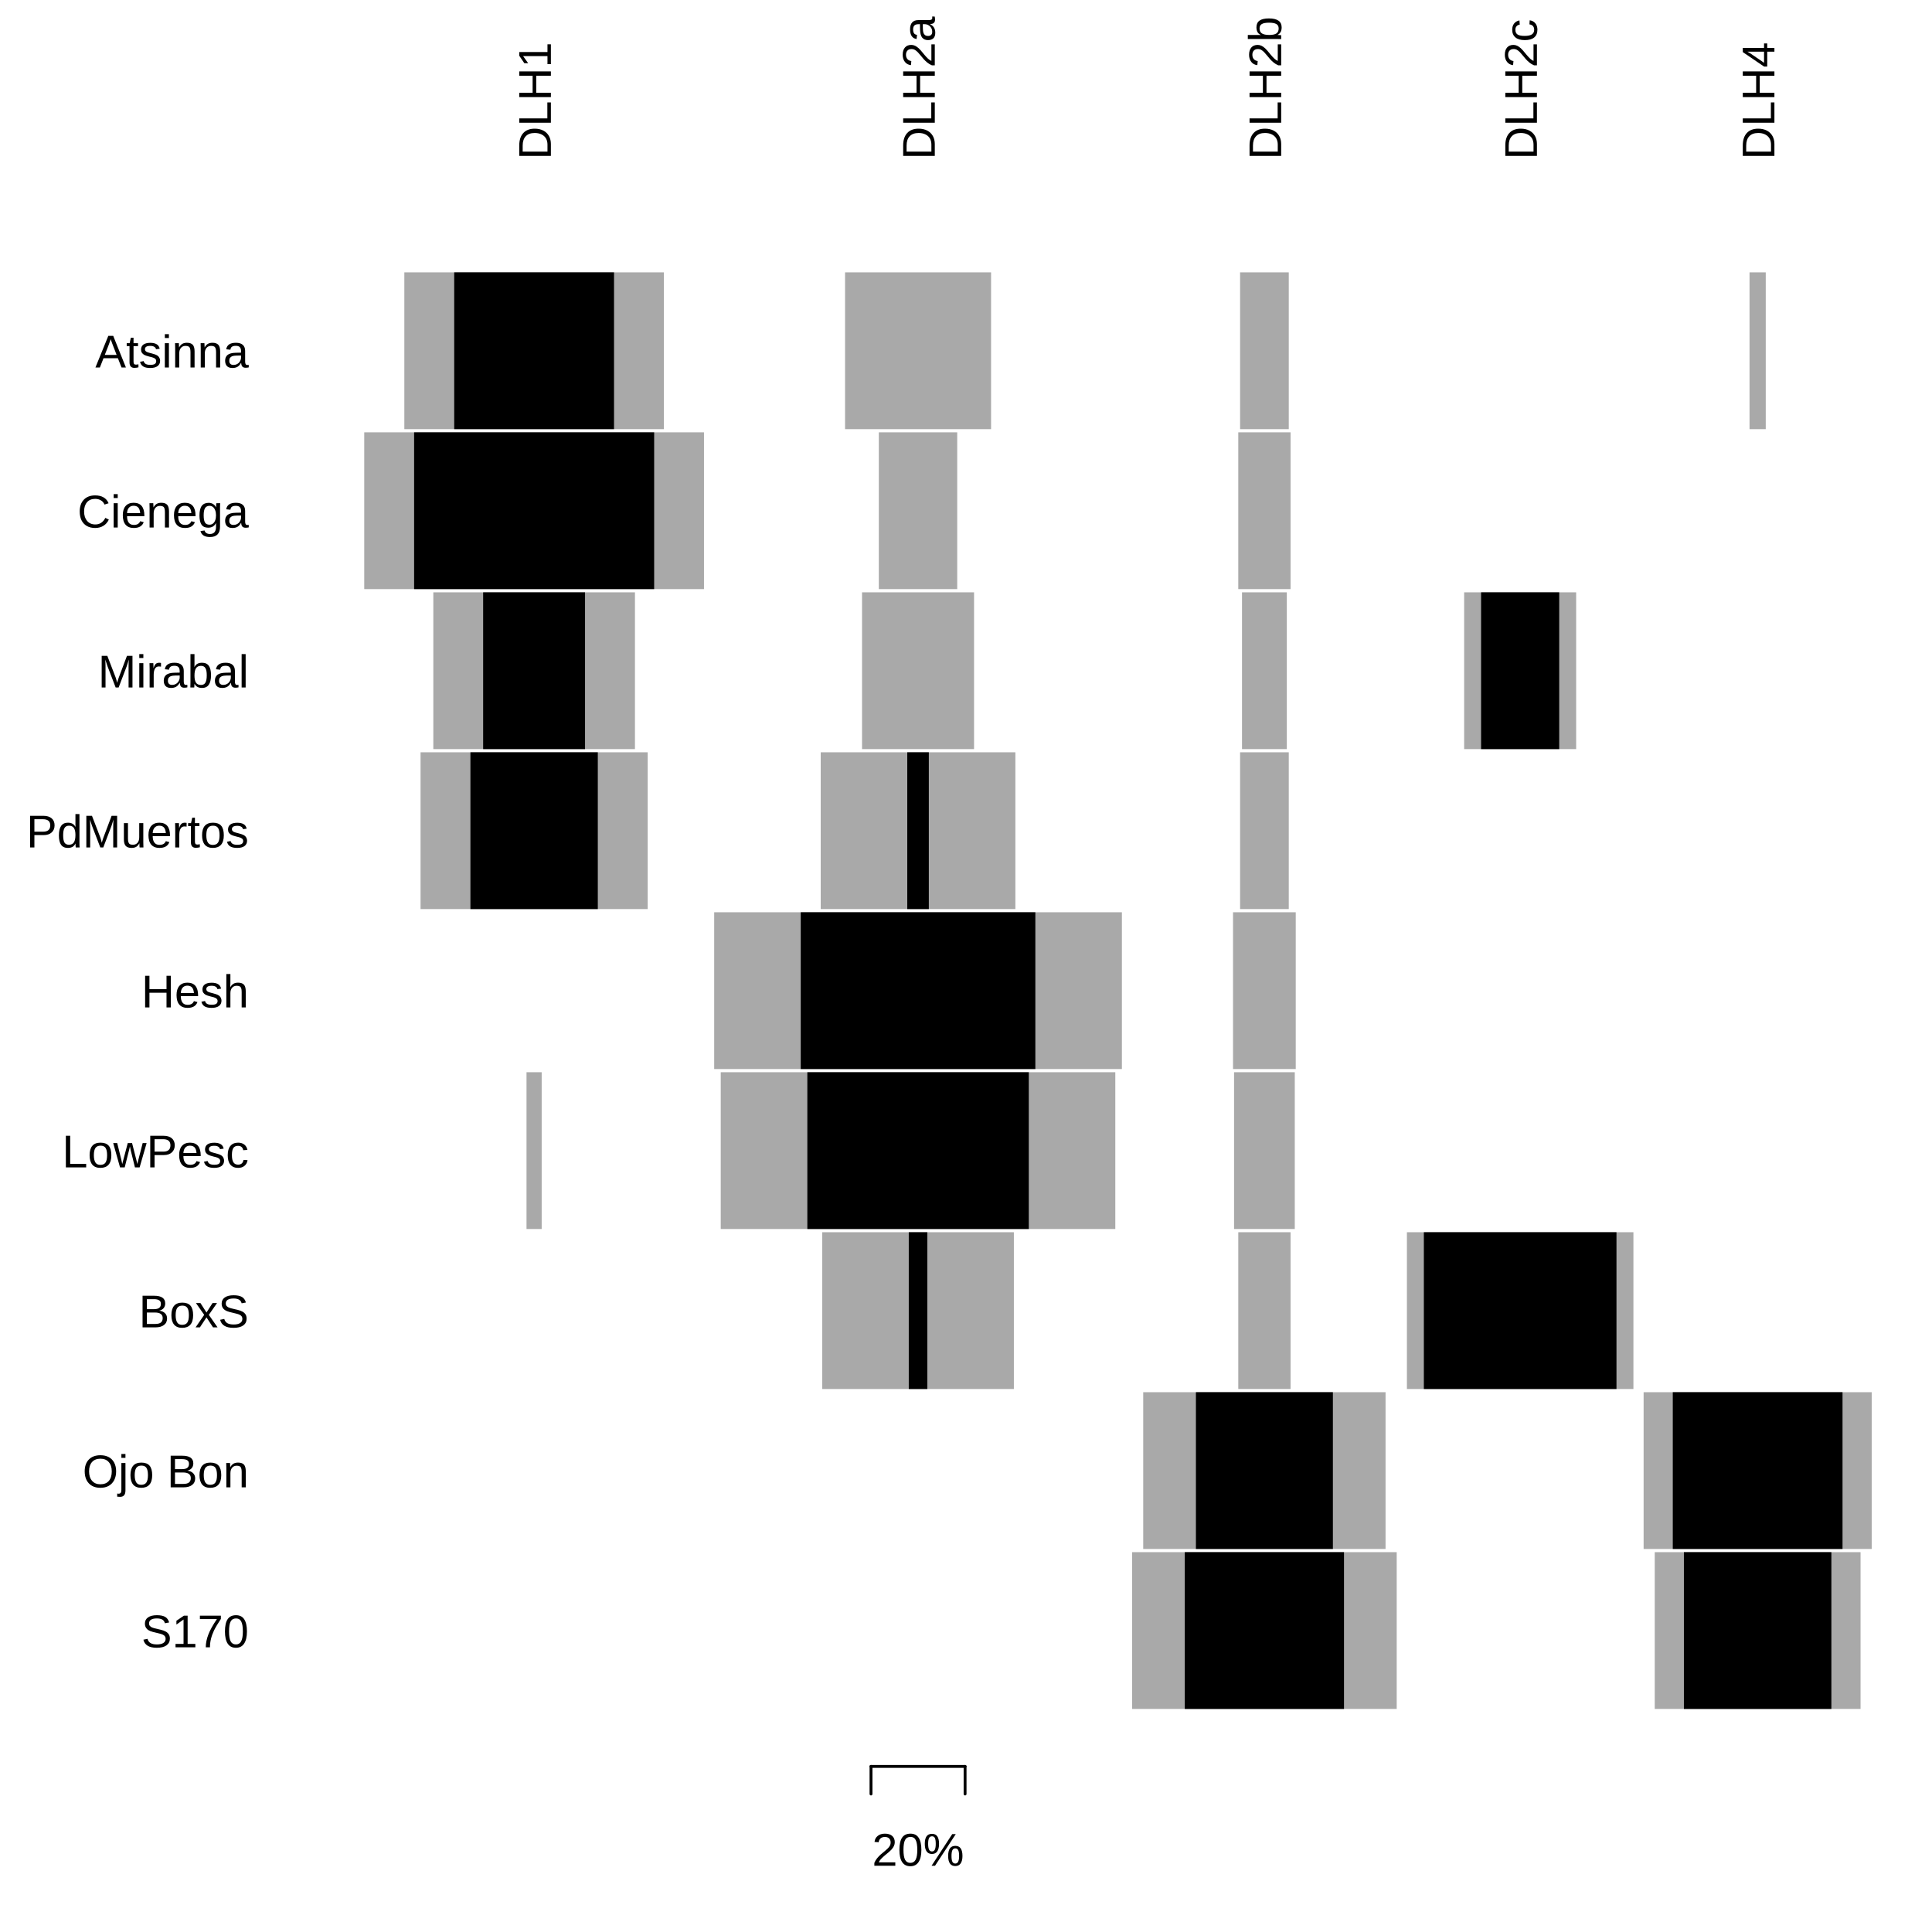
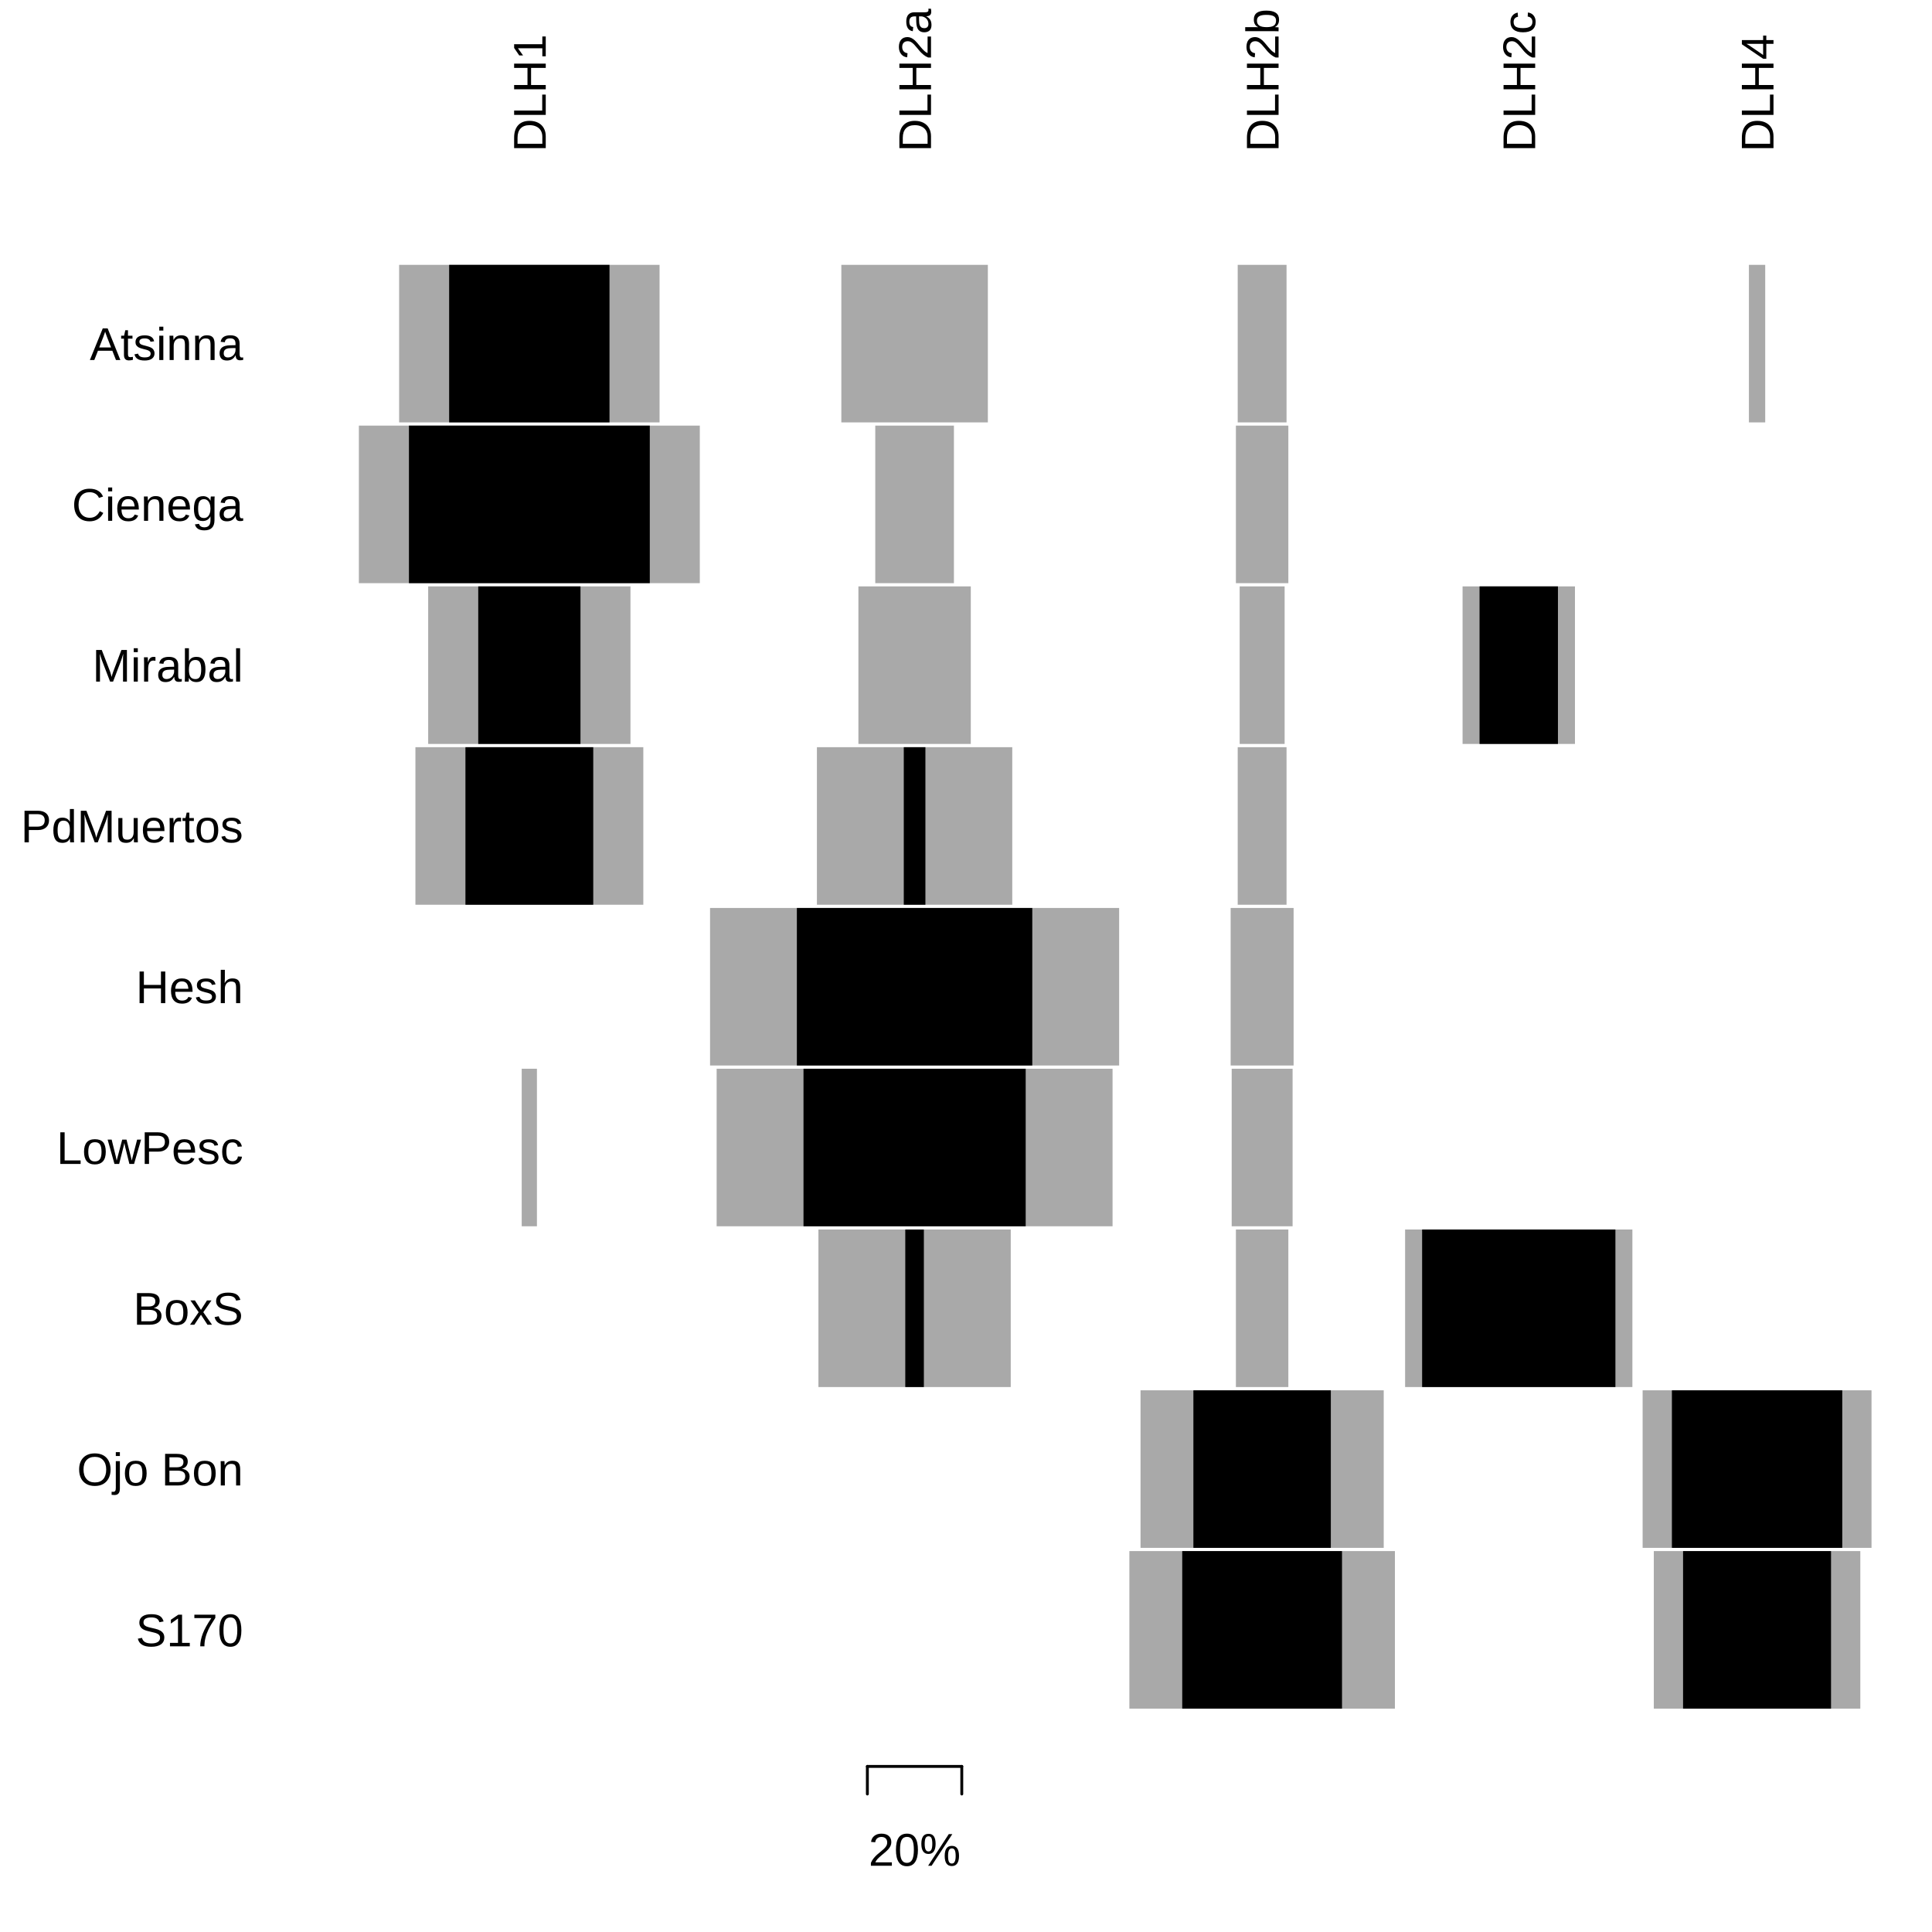
<svg xmlns="http://www.w3.org/2000/svg" class="svglite" width="504.00pt" height="504.00pt" viewBox="0 0 504.00 504.00">
  <defs>
    <style type="text/css">
    .svglite line, .svglite polyline, .svglite polygon, .svglite path, .svglite rect, .svglite circle {
      fill: none;
      stroke: #000000;
      stroke-linecap: round;
      stroke-linejoin: round;
      stroke-miterlimit: 10.00;
    }
    .svglite text {
      white-space: pre;
    }
  </style>
  </defs>
  <rect width="100%" height="100%" style="stroke: none; fill: #FFFFFF;" />
  <defs>
    <clipPath id="cpMC4wMHw1MDQuMDB8MC4wMHw1MDQuMDA=">
      <rect x="0.00" y="0.00" width="504.00" height="504.00" />
    </clipPath>
  </defs>
  <g clip-path="url(#cpMC4wMHw1MDQuMDB8MC4wMHw1MDQuMDA=)">
</g>
  <defs>
-     <clipPath id="cpNzkuMjl8NTA0LjAwfDU2LjA2fDQ2MC44MA==">
-       <rect x="79.29" y="56.06" width="424.71" height="404.74" />
+     <clipPath id="cpNzcuODR8NTA0LjAwfDU0LjAyfDQ2MC44MA==">
+       <rect x="77.84" y="54.02" width="426.16" height="406.78" />
    </clipPath>
  </defs>
-   <g clip-path="url(#cpNzkuMjl8NTA0LjAwfDU2LjA2fDQ2MC44MA==)">
-     <rect x="105.48" y="71.05" width="67.71" height="40.90" style="stroke-width: 0.75; stroke: none; fill: #A9A9A9;" />
-     <rect x="95.02" y="112.78" width="88.63" height="40.90" style="stroke-width: 0.75; stroke: none; fill: #A9A9A9;" />
-     <rect x="113.04" y="154.52" width="52.60" height="40.90" style="stroke-width: 0.75; stroke: none; fill: #A9A9A9;" />
-     <rect x="109.71" y="196.25" width="59.25" height="40.90" style="stroke-width: 0.75; stroke: none; fill: #A9A9A9;" />
-     <rect x="139.33" y="237.98" width="0.00" height="40.90" style="stroke-width: 0.75; stroke: none; fill: #A9A9A9;" />
-     <rect x="137.35" y="279.71" width="3.96" height="40.90" style="stroke-width: 0.75; stroke: none; fill: #A9A9A9;" />
-     <rect x="139.33" y="321.45" width="0.00" height="40.90" style="stroke-width: 0.75; stroke: none; fill: #A9A9A9;" />
-     <rect x="139.33" y="363.18" width="0.00" height="40.90" style="stroke-width: 0.75; stroke: none; fill: #A9A9A9;" />
-     <rect x="139.33" y="404.91" width="0.00" height="40.90" style="stroke-width: 0.75; stroke: none; fill: #A9A9A9;" />
-     <rect x="220.45" y="71.05" width="38.09" height="40.90" style="stroke-width: 0.75; stroke: none; fill: #A9A9A9;" />
-     <rect x="229.26" y="112.78" width="20.45" height="40.90" style="stroke-width: 0.75; stroke: none; fill: #A9A9A9;" />
-     <rect x="224.88" y="154.52" width="29.22" height="40.90" style="stroke-width: 0.75; stroke: none; fill: #A9A9A9;" />
-     <rect x="214.10" y="196.25" width="50.78" height="40.90" style="stroke-width: 0.75; stroke: none; fill: #A9A9A9;" />
-     <rect x="186.31" y="237.98" width="106.36" height="40.90" style="stroke-width: 0.75; stroke: none; fill: #A9A9A9;" />
-     <rect x="188.02" y="279.71" width="102.93" height="40.90" style="stroke-width: 0.75; stroke: none; fill: #A9A9A9;" />
-     <rect x="214.49" y="321.45" width="50.00" height="40.90" style="stroke-width: 0.75; stroke: none; fill: #A9A9A9;" />
-     <rect x="239.49" y="363.18" width="0.00" height="40.90" style="stroke-width: 0.75; stroke: none; fill: #A9A9A9;" />
-     <rect x="239.49" y="404.91" width="0.00" height="40.90" style="stroke-width: 0.75; stroke: none; fill: #A9A9A9;" />
-     <rect x="323.50" y="71.05" width="12.70" height="40.90" style="stroke-width: 0.75; stroke: none; fill: #A9A9A9;" />
-     <rect x="323.03" y="112.78" width="13.64" height="40.90" style="stroke-width: 0.75; stroke: none; fill: #A9A9A9;" />
-     <rect x="324.00" y="154.52" width="11.69" height="40.90" style="stroke-width: 0.75; stroke: none; fill: #A9A9A9;" />
-     <rect x="323.50" y="196.25" width="12.70" height="40.90" style="stroke-width: 0.75; stroke: none; fill: #A9A9A9;" />
-     <rect x="321.66" y="237.98" width="16.36" height="40.90" style="stroke-width: 0.75; stroke: none; fill: #A9A9A9;" />
-     <rect x="321.93" y="279.71" width="15.84" height="40.90" style="stroke-width: 0.75; stroke: none; fill: #A9A9A9;" />
-     <rect x="323.03" y="321.45" width="13.64" height="40.90" style="stroke-width: 0.75; stroke: none; fill: #A9A9A9;" />
-     <rect x="298.23" y="363.18" width="63.22" height="40.90" style="stroke-width: 0.75; stroke: none; fill: #A9A9A9;" />
-     <rect x="295.33" y="404.91" width="69.03" height="40.90" style="stroke-width: 0.75; stroke: none; fill: #A9A9A9;" />
-     <rect x="396.56" y="71.05" width="0.00" height="40.90" style="stroke-width: 0.75; stroke: none; fill: #A9A9A9;" />
-     <rect x="396.56" y="112.78" width="0.00" height="40.90" style="stroke-width: 0.75; stroke: none; fill: #A9A9A9;" />
-     <rect x="381.95" y="154.52" width="29.22" height="40.90" style="stroke-width: 0.75; stroke: none; fill: #A9A9A9;" />
-     <rect x="396.56" y="196.25" width="0.00" height="40.90" style="stroke-width: 0.75; stroke: none; fill: #A9A9A9;" />
-     <rect x="396.56" y="237.98" width="0.00" height="40.90" style="stroke-width: 0.75; stroke: none; fill: #A9A9A9;" />
-     <rect x="396.56" y="279.71" width="0.00" height="40.90" style="stroke-width: 0.75; stroke: none; fill: #A9A9A9;" />
-     <rect x="367.02" y="321.45" width="59.09" height="40.90" style="stroke-width: 0.75; stroke: none; fill: #A9A9A9;" />
-     <rect x="396.56" y="363.18" width="0.00" height="40.90" style="stroke-width: 0.75; stroke: none; fill: #A9A9A9;" />
-     <rect x="396.56" y="404.91" width="0.00" height="40.90" style="stroke-width: 0.75; stroke: none; fill: #A9A9A9;" />
-     <rect x="456.40" y="71.05" width="4.23" height="40.90" style="stroke-width: 0.75; stroke: none; fill: #A9A9A9;" />
-     <rect x="458.52" y="112.78" width="0.00" height="40.90" style="stroke-width: 0.75; stroke: none; fill: #A9A9A9;" />
-     <rect x="458.52" y="154.52" width="0.00" height="40.90" style="stroke-width: 0.75; stroke: none; fill: #A9A9A9;" />
-     <rect x="458.52" y="196.25" width="0.00" height="40.90" style="stroke-width: 0.75; stroke: none; fill: #A9A9A9;" />
-     <rect x="458.52" y="237.98" width="0.00" height="40.90" style="stroke-width: 0.75; stroke: none; fill: #A9A9A9;" />
-     <rect x="458.52" y="279.71" width="0.00" height="40.90" style="stroke-width: 0.75; stroke: none; fill: #A9A9A9;" />
-     <rect x="458.52" y="321.45" width="0.00" height="40.90" style="stroke-width: 0.75; stroke: none; fill: #A9A9A9;" />
-     <rect x="428.77" y="363.18" width="59.50" height="40.90" style="stroke-width: 0.75; stroke: none; fill: #A9A9A9;" />
-     <rect x="431.67" y="404.91" width="53.69" height="40.90" style="stroke-width: 0.75; stroke: none; fill: #A9A9A9;" />
-     <rect x="118.49" y="71.05" width="41.69" height="40.90" style="stroke-width: 0.75; stroke: none; fill: #000000;" />
-     <rect x="108.03" y="112.78" width="62.62" height="40.90" style="stroke-width: 0.75; stroke: none; fill: #000000;" />
-     <rect x="126.04" y="154.52" width="26.58" height="40.90" style="stroke-width: 0.75; stroke: none; fill: #000000;" />
-     <rect x="122.72" y="196.25" width="33.23" height="40.90" style="stroke-width: 0.75; stroke: none; fill: #000000;" />
-     <rect x="139.33" y="237.98" width="0.00" height="40.90" style="stroke-width: 0.75; stroke: none; fill: #000000;" />
-     <rect x="139.33" y="279.71" width="0.00" height="40.90" style="stroke-width: 0.75; stroke: none; fill: #000000;" />
-     <rect x="139.33" y="321.45" width="0.00" height="40.90" style="stroke-width: 0.75; stroke: none; fill: #000000;" />
-     <rect x="139.33" y="363.18" width="0.00" height="40.90" style="stroke-width: 0.75; stroke: none; fill: #000000;" />
-     <rect x="139.33" y="404.91" width="0.00" height="40.90" style="stroke-width: 0.75; stroke: none; fill: #000000;" />
-     <rect x="239.49" y="71.05" width="0.00" height="40.90" style="stroke-width: 0.75; stroke: none; fill: #000000;" />
-     <rect x="239.49" y="112.78" width="0.00" height="40.90" style="stroke-width: 0.75; stroke: none; fill: #000000;" />
-     <rect x="239.49" y="154.52" width="0.00" height="40.90" style="stroke-width: 0.75; stroke: none; fill: #000000;" />
-     <rect x="236.68" y="196.25" width="5.62" height="40.90" style="stroke-width: 0.75; stroke: none; fill: #000000;" />
-     <rect x="208.89" y="237.98" width="61.20" height="40.90" style="stroke-width: 0.75; stroke: none; fill: #000000;" />
-     <rect x="210.61" y="279.71" width="57.77" height="40.90" style="stroke-width: 0.75; stroke: none; fill: #000000;" />
-     <rect x="237.07" y="321.45" width="4.84" height="40.90" style="stroke-width: 0.75; stroke: none; fill: #000000;" />
-     <rect x="239.49" y="363.18" width="0.00" height="40.90" style="stroke-width: 0.75; stroke: none; fill: #000000;" />
-     <rect x="239.49" y="404.91" width="0.00" height="40.90" style="stroke-width: 0.75; stroke: none; fill: #000000;" />
-     <rect x="329.84" y="71.05" width="0.00" height="40.90" style="stroke-width: 0.75; stroke: none; fill: #000000;" />
-     <rect x="329.84" y="112.78" width="0.00" height="40.90" style="stroke-width: 0.75; stroke: none; fill: #000000;" />
-     <rect x="329.84" y="154.52" width="0.00" height="40.90" style="stroke-width: 0.75; stroke: none; fill: #000000;" />
-     <rect x="329.84" y="196.25" width="0.00" height="40.90" style="stroke-width: 0.75; stroke: none; fill: #000000;" />
-     <rect x="329.84" y="237.98" width="0.00" height="40.90" style="stroke-width: 0.75; stroke: none; fill: #000000;" />
-     <rect x="329.84" y="279.71" width="0.00" height="40.90" style="stroke-width: 0.75; stroke: none; fill: #000000;" />
-     <rect x="329.84" y="321.45" width="0.00" height="40.90" style="stroke-width: 0.75; stroke: none; fill: #000000;" />
-     <rect x="311.98" y="363.18" width="35.73" height="40.90" style="stroke-width: 0.75; stroke: none; fill: #000000;" />
-     <rect x="309.07" y="404.91" width="41.54" height="40.90" style="stroke-width: 0.75; stroke: none; fill: #000000;" />
-     <rect x="396.56" y="71.05" width="0.00" height="40.90" style="stroke-width: 0.75; stroke: none; fill: #000000;" />
-     <rect x="396.56" y="112.78" width="0.00" height="40.90" style="stroke-width: 0.75; stroke: none; fill: #000000;" />
-     <rect x="386.37" y="154.52" width="20.38" height="40.90" style="stroke-width: 0.75; stroke: none; fill: #000000;" />
-     <rect x="396.56" y="196.25" width="0.00" height="40.90" style="stroke-width: 0.75; stroke: none; fill: #000000;" />
-     <rect x="396.56" y="237.98" width="0.00" height="40.90" style="stroke-width: 0.75; stroke: none; fill: #000000;" />
-     <rect x="396.56" y="279.71" width="0.00" height="40.90" style="stroke-width: 0.75; stroke: none; fill: #000000;" />
-     <rect x="371.44" y="321.45" width="50.25" height="40.90" style="stroke-width: 0.75; stroke: none; fill: #000000;" />
-     <rect x="396.56" y="363.18" width="0.00" height="40.90" style="stroke-width: 0.75; stroke: none; fill: #000000;" />
-     <rect x="396.56" y="404.91" width="0.00" height="40.90" style="stroke-width: 0.75; stroke: none; fill: #000000;" />
-     <rect x="458.52" y="71.05" width="0.00" height="40.90" style="stroke-width: 0.75; stroke: none; fill: #000000;" />
-     <rect x="458.52" y="112.78" width="0.00" height="40.90" style="stroke-width: 0.75; stroke: none; fill: #000000;" />
-     <rect x="458.52" y="154.52" width="0.00" height="40.90" style="stroke-width: 0.75; stroke: none; fill: #000000;" />
-     <rect x="458.52" y="196.25" width="0.00" height="40.90" style="stroke-width: 0.75; stroke: none; fill: #000000;" />
-     <rect x="458.52" y="237.98" width="0.00" height="40.90" style="stroke-width: 0.75; stroke: none; fill: #000000;" />
-     <rect x="458.52" y="279.71" width="0.00" height="40.90" style="stroke-width: 0.75; stroke: none; fill: #000000;" />
-     <rect x="458.52" y="321.45" width="0.00" height="40.90" style="stroke-width: 0.75; stroke: none; fill: #000000;" />
-     <rect x="436.38" y="363.18" width="44.28" height="40.90" style="stroke-width: 0.75; stroke: none; fill: #000000;" />
-     <rect x="439.28" y="404.91" width="38.47" height="40.90" style="stroke-width: 0.75; stroke: none; fill: #000000;" />
+   <g clip-path="url(#cpNzcuODR8NTA0LjAwfDU0LjAyfDQ2MC44MA==)">
+     <rect x="104.12" y="69.09" width="67.94" height="41.10" style="stroke-width: 0.75; stroke: none; fill: #A9A9A9;" />
+     <rect x="93.62" y="111.03" width="88.94" height="41.10" style="stroke-width: 0.75; stroke: none; fill: #A9A9A9;" />
+     <rect x="111.70" y="152.97" width="52.77" height="41.10" style="stroke-width: 0.75; stroke: none; fill: #A9A9A9;" />
+     <rect x="108.37" y="194.92" width="59.45" height="41.10" style="stroke-width: 0.75; stroke: none; fill: #A9A9A9;" />
+     <rect x="138.09" y="236.86" width="0.00" height="41.10" style="stroke-width: 0.75; stroke: none; fill: #A9A9A9;" />
+     <rect x="136.10" y="278.80" width="3.97" height="41.10" style="stroke-width: 0.75; stroke: none; fill: #A9A9A9;" />
+     <rect x="138.09" y="320.74" width="0.00" height="41.10" style="stroke-width: 0.75; stroke: none; fill: #A9A9A9;" />
+     <rect x="138.09" y="362.69" width="0.00" height="41.10" style="stroke-width: 0.75; stroke: none; fill: #A9A9A9;" />
+     <rect x="138.09" y="404.63" width="0.00" height="41.10" style="stroke-width: 0.75; stroke: none; fill: #A9A9A9;" />
+     <rect x="219.48" y="69.09" width="38.22" height="41.10" style="stroke-width: 0.75; stroke: none; fill: #A9A9A9;" />
+     <rect x="228.33" y="111.03" width="20.52" height="41.10" style="stroke-width: 0.75; stroke: none; fill: #A9A9A9;" />
+     <rect x="223.93" y="152.97" width="29.32" height="41.10" style="stroke-width: 0.75; stroke: none; fill: #A9A9A9;" />
+     <rect x="213.11" y="194.92" width="50.96" height="41.10" style="stroke-width: 0.75; stroke: none; fill: #A9A9A9;" />
+     <rect x="185.23" y="236.86" width="106.72" height="41.10" style="stroke-width: 0.75; stroke: none; fill: #A9A9A9;" />
+     <rect x="186.95" y="278.80" width="103.28" height="41.10" style="stroke-width: 0.75; stroke: none; fill: #A9A9A9;" />
+     <rect x="213.50" y="320.74" width="50.17" height="41.10" style="stroke-width: 0.75; stroke: none; fill: #A9A9A9;" />
+     <rect x="238.59" y="362.69" width="0.00" height="41.10" style="stroke-width: 0.75; stroke: none; fill: #A9A9A9;" />
+     <rect x="238.59" y="404.63" width="0.00" height="41.10" style="stroke-width: 0.75; stroke: none; fill: #A9A9A9;" />
+     <rect x="322.88" y="69.09" width="12.74" height="41.10" style="stroke-width: 0.75; stroke: none; fill: #A9A9A9;" />
+     <rect x="322.41" y="111.03" width="13.68" height="41.10" style="stroke-width: 0.75; stroke: none; fill: #A9A9A9;" />
+     <rect x="323.39" y="152.97" width="11.73" height="41.10" style="stroke-width: 0.75; stroke: none; fill: #A9A9A9;" />
+     <rect x="322.88" y="194.92" width="12.74" height="41.10" style="stroke-width: 0.75; stroke: none; fill: #A9A9A9;" />
+     <rect x="321.04" y="236.86" width="16.42" height="41.10" style="stroke-width: 0.75; stroke: none; fill: #A9A9A9;" />
+     <rect x="321.31" y="278.80" width="15.89" height="41.10" style="stroke-width: 0.75; stroke: none; fill: #A9A9A9;" />
+     <rect x="322.41" y="320.74" width="13.68" height="41.10" style="stroke-width: 0.75; stroke: none; fill: #A9A9A9;" />
+     <rect x="297.53" y="362.69" width="63.44" height="41.10" style="stroke-width: 0.75; stroke: none; fill: #A9A9A9;" />
+     <rect x="294.62" y="404.63" width="69.27" height="41.10" style="stroke-width: 0.75; stroke: none; fill: #A9A9A9;" />
+     <rect x="396.20" y="69.09" width="0.00" height="41.10" style="stroke-width: 0.75; stroke: none; fill: #A9A9A9;" />
+     <rect x="396.20" y="111.03" width="0.00" height="41.10" style="stroke-width: 0.75; stroke: none; fill: #A9A9A9;" />
+     <rect x="381.54" y="152.97" width="29.32" height="41.10" style="stroke-width: 0.75; stroke: none; fill: #A9A9A9;" />
+     <rect x="396.20" y="194.92" width="0.00" height="41.10" style="stroke-width: 0.75; stroke: none; fill: #A9A9A9;" />
+     <rect x="396.20" y="236.86" width="0.00" height="41.10" style="stroke-width: 0.75; stroke: none; fill: #A9A9A9;" />
+     <rect x="396.20" y="278.80" width="0.00" height="41.10" style="stroke-width: 0.75; stroke: none; fill: #A9A9A9;" />
+     <rect x="366.55" y="320.74" width="59.29" height="41.10" style="stroke-width: 0.75; stroke: none; fill: #A9A9A9;" />
+     <rect x="396.20" y="362.69" width="0.00" height="41.10" style="stroke-width: 0.75; stroke: none; fill: #A9A9A9;" />
+     <rect x="396.20" y="404.63" width="0.00" height="41.10" style="stroke-width: 0.75; stroke: none; fill: #A9A9A9;" />
+     <rect x="456.24" y="69.09" width="4.25" height="41.10" style="stroke-width: 0.75; stroke: none; fill: #A9A9A9;" />
+     <rect x="458.36" y="111.03" width="0.00" height="41.10" style="stroke-width: 0.75; stroke: none; fill: #A9A9A9;" />
+     <rect x="458.36" y="152.97" width="0.00" height="41.10" style="stroke-width: 0.75; stroke: none; fill: #A9A9A9;" />
+     <rect x="458.36" y="194.92" width="0.00" height="41.10" style="stroke-width: 0.75; stroke: none; fill: #A9A9A9;" />
+     <rect x="458.36" y="236.86" width="0.00" height="41.10" style="stroke-width: 0.75; stroke: none; fill: #A9A9A9;" />
+     <rect x="458.36" y="278.80" width="0.00" height="41.10" style="stroke-width: 0.75; stroke: none; fill: #A9A9A9;" />
+     <rect x="458.36" y="320.74" width="0.00" height="41.10" style="stroke-width: 0.75; stroke: none; fill: #A9A9A9;" />
+     <rect x="428.51" y="362.69" width="59.71" height="41.10" style="stroke-width: 0.75; stroke: none; fill: #A9A9A9;" />
+     <rect x="431.43" y="404.63" width="53.87" height="41.10" style="stroke-width: 0.75; stroke: none; fill: #A9A9A9;" />
+     <rect x="117.17" y="69.09" width="41.83" height="41.10" style="stroke-width: 0.75; stroke: none; fill: #000000;" />
+     <rect x="106.68" y="111.03" width="62.83" height="41.10" style="stroke-width: 0.75; stroke: none; fill: #000000;" />
+     <rect x="124.76" y="152.97" width="26.67" height="41.10" style="stroke-width: 0.75; stroke: none; fill: #000000;" />
+     <rect x="121.42" y="194.92" width="33.34" height="41.10" style="stroke-width: 0.75; stroke: none; fill: #000000;" />
+     <rect x="138.09" y="236.86" width="0.00" height="41.10" style="stroke-width: 0.75; stroke: none; fill: #000000;" />
+     <rect x="138.09" y="278.80" width="0.00" height="41.10" style="stroke-width: 0.75; stroke: none; fill: #000000;" />
+     <rect x="138.09" y="320.74" width="0.00" height="41.10" style="stroke-width: 0.75; stroke: none; fill: #000000;" />
+     <rect x="138.09" y="362.69" width="0.00" height="41.10" style="stroke-width: 0.75; stroke: none; fill: #000000;" />
+     <rect x="138.09" y="404.63" width="0.00" height="41.10" style="stroke-width: 0.75; stroke: none; fill: #000000;" />
+     <rect x="238.59" y="69.09" width="0.00" height="41.10" style="stroke-width: 0.75; stroke: none; fill: #000000;" />
+     <rect x="238.59" y="111.03" width="0.00" height="41.10" style="stroke-width: 0.75; stroke: none; fill: #000000;" />
+     <rect x="238.59" y="152.97" width="0.00" height="41.10" style="stroke-width: 0.75; stroke: none; fill: #000000;" />
+     <rect x="235.77" y="194.92" width="5.64" height="41.10" style="stroke-width: 0.75; stroke: none; fill: #000000;" />
+     <rect x="207.88" y="236.86" width="61.41" height="41.10" style="stroke-width: 0.75; stroke: none; fill: #000000;" />
+     <rect x="209.61" y="278.80" width="57.96" height="41.10" style="stroke-width: 0.75; stroke: none; fill: #000000;" />
+     <rect x="236.16" y="320.74" width="4.85" height="41.10" style="stroke-width: 0.75; stroke: none; fill: #000000;" />
+     <rect x="238.59" y="362.69" width="0.00" height="41.10" style="stroke-width: 0.75; stroke: none; fill: #000000;" />
+     <rect x="238.59" y="404.63" width="0.00" height="41.10" style="stroke-width: 0.75; stroke: none; fill: #000000;" />
+     <rect x="329.25" y="69.09" width="0.00" height="41.10" style="stroke-width: 0.75; stroke: none; fill: #000000;" />
+     <rect x="329.25" y="111.03" width="0.00" height="41.10" style="stroke-width: 0.75; stroke: none; fill: #000000;" />
+     <rect x="329.25" y="152.97" width="0.00" height="41.10" style="stroke-width: 0.75; stroke: none; fill: #000000;" />
+     <rect x="329.25" y="194.92" width="0.00" height="41.10" style="stroke-width: 0.75; stroke: none; fill: #000000;" />
+     <rect x="329.25" y="236.86" width="0.00" height="41.10" style="stroke-width: 0.75; stroke: none; fill: #000000;" />
+     <rect x="329.25" y="278.80" width="0.00" height="41.10" style="stroke-width: 0.75; stroke: none; fill: #000000;" />
+     <rect x="329.25" y="320.74" width="0.00" height="41.10" style="stroke-width: 0.75; stroke: none; fill: #000000;" />
+     <rect x="311.32" y="362.69" width="35.85" height="41.10" style="stroke-width: 0.75; stroke: none; fill: #000000;" />
+     <rect x="308.41" y="404.63" width="41.68" height="41.10" style="stroke-width: 0.75; stroke: none; fill: #000000;" />
+     <rect x="396.20" y="69.09" width="0.00" height="41.10" style="stroke-width: 0.75; stroke: none; fill: #000000;" />
+     <rect x="396.20" y="111.03" width="0.00" height="41.10" style="stroke-width: 0.75; stroke: none; fill: #000000;" />
+     <rect x="385.97" y="152.97" width="20.45" height="41.10" style="stroke-width: 0.75; stroke: none; fill: #000000;" />
+     <rect x="396.20" y="194.92" width="0.00" height="41.10" style="stroke-width: 0.75; stroke: none; fill: #000000;" />
+     <rect x="396.20" y="236.86" width="0.00" height="41.10" style="stroke-width: 0.75; stroke: none; fill: #000000;" />
+     <rect x="396.20" y="278.80" width="0.00" height="41.10" style="stroke-width: 0.75; stroke: none; fill: #000000;" />
+     <rect x="370.99" y="320.74" width="50.42" height="41.10" style="stroke-width: 0.75; stroke: none; fill: #000000;" />
+     <rect x="396.20" y="362.69" width="0.00" height="41.10" style="stroke-width: 0.75; stroke: none; fill: #000000;" />
+     <rect x="396.20" y="404.63" width="0.00" height="41.10" style="stroke-width: 0.75; stroke: none; fill: #000000;" />
+     <rect x="458.36" y="69.09" width="0.00" height="41.10" style="stroke-width: 0.75; stroke: none; fill: #000000;" />
+     <rect x="458.36" y="111.03" width="0.00" height="41.10" style="stroke-width: 0.75; stroke: none; fill: #000000;" />
+     <rect x="458.36" y="152.97" width="0.00" height="41.10" style="stroke-width: 0.75; stroke: none; fill: #000000;" />
+     <rect x="458.36" y="194.92" width="0.00" height="41.10" style="stroke-width: 0.75; stroke: none; fill: #000000;" />
+     <rect x="458.36" y="236.86" width="0.00" height="41.10" style="stroke-width: 0.75; stroke: none; fill: #000000;" />
+     <rect x="458.36" y="278.80" width="0.00" height="41.10" style="stroke-width: 0.75; stroke: none; fill: #000000;" />
+     <rect x="458.36" y="320.74" width="0.00" height="41.10" style="stroke-width: 0.75; stroke: none; fill: #000000;" />
+     <rect x="436.15" y="362.69" width="44.44" height="41.10" style="stroke-width: 0.75; stroke: none; fill: #000000;" />
+     <rect x="439.06" y="404.63" width="38.60" height="41.10" style="stroke-width: 0.75; stroke: none; fill: #000000;" />
  </g>
  <g clip-path="url(#cpMC4wMHw1MDQuMDB8MC4wMHw1MDQuMDA=)">
-     <text x="64.89" y="429.73" text-anchor="end" style="font-size: 12.00px; font-family: &quot;Arial&quot;;" textLength="30.54px" lengthAdjust="spacingAndGlyphs">S170</text>
-     <text x="64.89" y="388.00" text-anchor="end" style="font-size: 12.00px; font-family: &quot;Arial&quot;;" textLength="47.13px" lengthAdjust="spacingAndGlyphs">Ojo Bon</text>
-     <text x="64.89" y="346.27" text-anchor="end" style="font-size: 12.00px; font-family: &quot;Arial&quot;;" textLength="29.94px" lengthAdjust="spacingAndGlyphs">BoxS</text>
-     <text x="64.89" y="304.54" text-anchor="end" style="font-size: 12.00px; font-family: &quot;Arial&quot;;" textLength="50.70px" lengthAdjust="spacingAndGlyphs">LowPesc</text>
-     <text x="64.89" y="262.80" text-anchor="end" style="font-size: 12.00px; font-family: &quot;Arial&quot;;" textLength="30.28px" lengthAdjust="spacingAndGlyphs">Hesh</text>
-     <text x="64.89" y="221.07" text-anchor="end" style="font-size: 12.00px; font-family: &quot;Arial&quot;;" textLength="63.45px" lengthAdjust="spacingAndGlyphs">PdMuertos</text>
-     <text x="64.89" y="179.34" text-anchor="end" style="font-size: 12.00px; font-family: &quot;Arial&quot;;" textLength="44.29px" lengthAdjust="spacingAndGlyphs">Mirabal</text>
-     <text x="64.89" y="137.61" text-anchor="end" style="font-size: 12.00px; font-family: &quot;Arial&quot;;" textLength="49.08px" lengthAdjust="spacingAndGlyphs">Cienega</text>
-     <text x="64.89" y="95.87" text-anchor="end" style="font-size: 12.00px; font-family: &quot;Arial&quot;;" textLength="44.88px" lengthAdjust="spacingAndGlyphs">Atsinna</text>
-     <text transform="translate(143.71,41.66) rotate(-90)" style="font-size: 12.00px; font-family: &quot;Arial&quot;;" textLength="32.60px" lengthAdjust="spacingAndGlyphs">DLH1</text>
-     <text transform="translate(243.86,41.66) rotate(-90)" style="font-size: 12.00px; font-family: &quot;Arial&quot;;" textLength="39.96px" lengthAdjust="spacingAndGlyphs">DLH2a</text>
-     <text transform="translate(334.22,41.66) rotate(-90)" style="font-size: 12.00px; font-family: &quot;Arial&quot;;" textLength="40.22px" lengthAdjust="spacingAndGlyphs">DLH2b</text>
-     <text transform="translate(400.94,41.66) rotate(-90)" style="font-size: 12.00px; font-family: &quot;Arial&quot;;" textLength="39.20px" lengthAdjust="spacingAndGlyphs">DLH2c</text>
-     <text transform="translate(462.89,41.66) rotate(-90)" style="font-size: 12.00px; font-family: &quot;Arial&quot;;" textLength="32.60px" lengthAdjust="spacingAndGlyphs">DLH4</text>
-     <line x1="227.22" y1="460.80" x2="251.76" y2="460.80" style="stroke-width: 0.75;" />
-     <line x1="227.22" y1="460.80" x2="227.22" y2="468.00" style="stroke-width: 0.75;" />
-     <line x1="251.76" y1="460.80" x2="251.76" y2="468.00" style="stroke-width: 0.75;" />
-     <text x="239.49" y="486.72" text-anchor="middle" style="font-size: 12.00px; font-family: &quot;Arial&quot;;" textLength="26.68px" lengthAdjust="spacingAndGlyphs">20%</text>
+     <text x="63.44" y="429.47" text-anchor="end" style="font-size: 12.00px; font-family: &quot;Arial&quot;;" textLength="27.17px" lengthAdjust="spacingAndGlyphs">S170</text>
+     <text x="63.44" y="387.52" text-anchor="end" style="font-size: 12.00px; font-family: &quot;Arial&quot;;" textLength="45.32px" lengthAdjust="spacingAndGlyphs">Ojo Bon</text>
+     <text x="63.44" y="345.58" text-anchor="end" style="font-size: 12.00px; font-family: &quot;Arial&quot;;" textLength="27.99px" lengthAdjust="spacingAndGlyphs">BoxS</text>
+     <text x="63.44" y="303.64" text-anchor="end" style="font-size: 12.00px; font-family: &quot;Arial&quot;;" textLength="48.51px" lengthAdjust="spacingAndGlyphs">LowPesc</text>
+     <text x="63.44" y="261.69" text-anchor="end" style="font-size: 12.00px; font-family: &quot;Arial&quot;;" textLength="28.82px" lengthAdjust="spacingAndGlyphs">Hesh</text>
+     <text x="63.44" y="219.75" text-anchor="end" style="font-size: 12.00px; font-family: &quot;Arial&quot;;" textLength="62.00px" lengthAdjust="spacingAndGlyphs">PdMuertos</text>
+     <text x="63.44" y="177.81" text-anchor="end" style="font-size: 12.00px; font-family: &quot;Arial&quot;;" textLength="42.88px" lengthAdjust="spacingAndGlyphs">Mirabal</text>
+     <text x="63.44" y="135.87" text-anchor="end" style="font-size: 12.00px; font-family: &quot;Arial&quot;;" textLength="45.74px" lengthAdjust="spacingAndGlyphs">Cienega</text>
+     <text x="63.44" y="93.92" text-anchor="end" style="font-size: 12.00px; font-family: &quot;Arial&quot;;" textLength="42.41px" lengthAdjust="spacingAndGlyphs">Atsinna</text>
+     <text transform="translate(142.37,39.62) rotate(-90)" style="font-size: 12.00px; font-family: &quot;Arial&quot;;" textLength="30.80px" lengthAdjust="spacingAndGlyphs">DLH1</text>
+     <text transform="translate(242.87,39.62) rotate(-90)" style="font-size: 12.00px; font-family: &quot;Arial&quot;;" textLength="37.53px" lengthAdjust="spacingAndGlyphs">DLH2a</text>
+     <text transform="translate(333.54,39.62) rotate(-90)" style="font-size: 12.00px; font-family: &quot;Arial&quot;;" textLength="38.18px" lengthAdjust="spacingAndGlyphs">DLH2b</text>
+     <text transform="translate(400.48,39.62) rotate(-90)" style="font-size: 12.00px; font-family: &quot;Arial&quot;;" textLength="36.56px" lengthAdjust="spacingAndGlyphs">DLH2c</text>
+     <text transform="translate(462.65,39.62) rotate(-90)" style="font-size: 12.00px; font-family: &quot;Arial&quot;;" textLength="30.80px" lengthAdjust="spacingAndGlyphs">DLH4</text>
+     <line x1="226.27" y1="460.80" x2="250.90" y2="460.80" style="stroke-width: 0.75;" />
+     <line x1="226.27" y1="460.80" x2="226.27" y2="468.00" style="stroke-width: 0.75;" />
+     <line x1="250.90" y1="460.80" x2="250.90" y2="468.00" style="stroke-width: 0.75;" />
+     <text x="238.59" y="486.72" text-anchor="middle" style="font-size: 12.00px; font-family: &quot;Arial&quot;;" textLength="23.70px" lengthAdjust="spacingAndGlyphs">20%</text>
  </g>
</svg>
